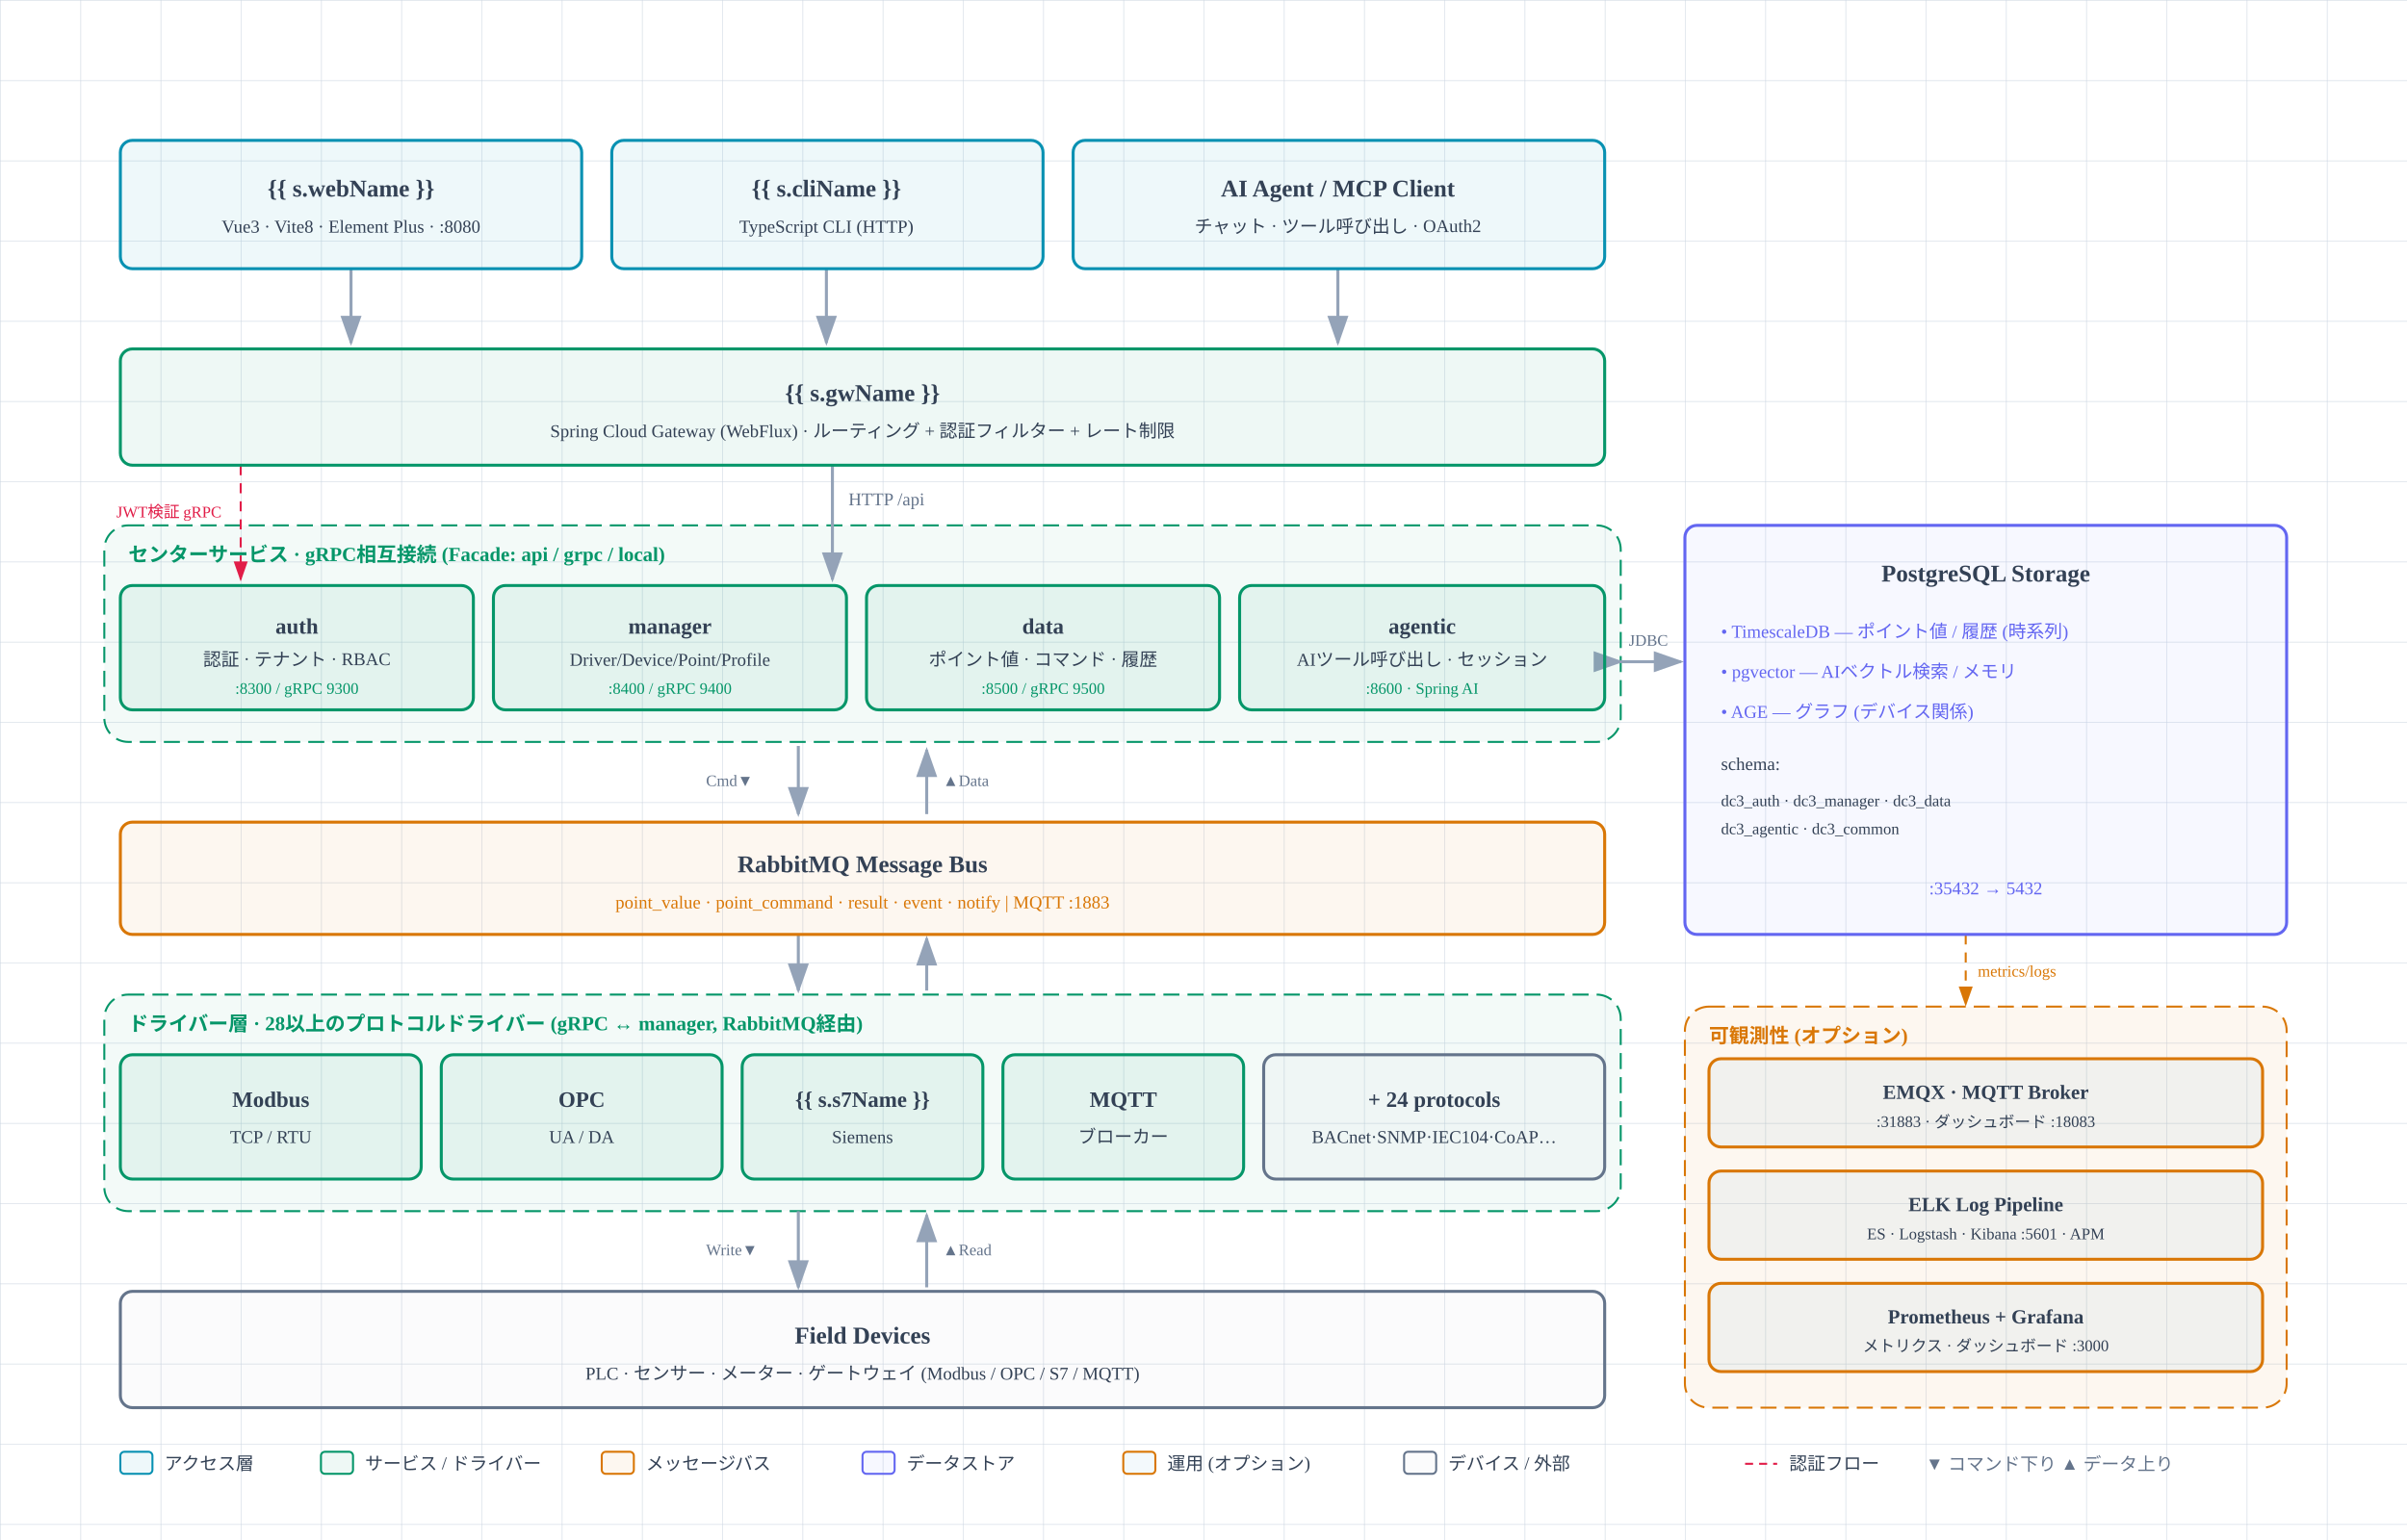
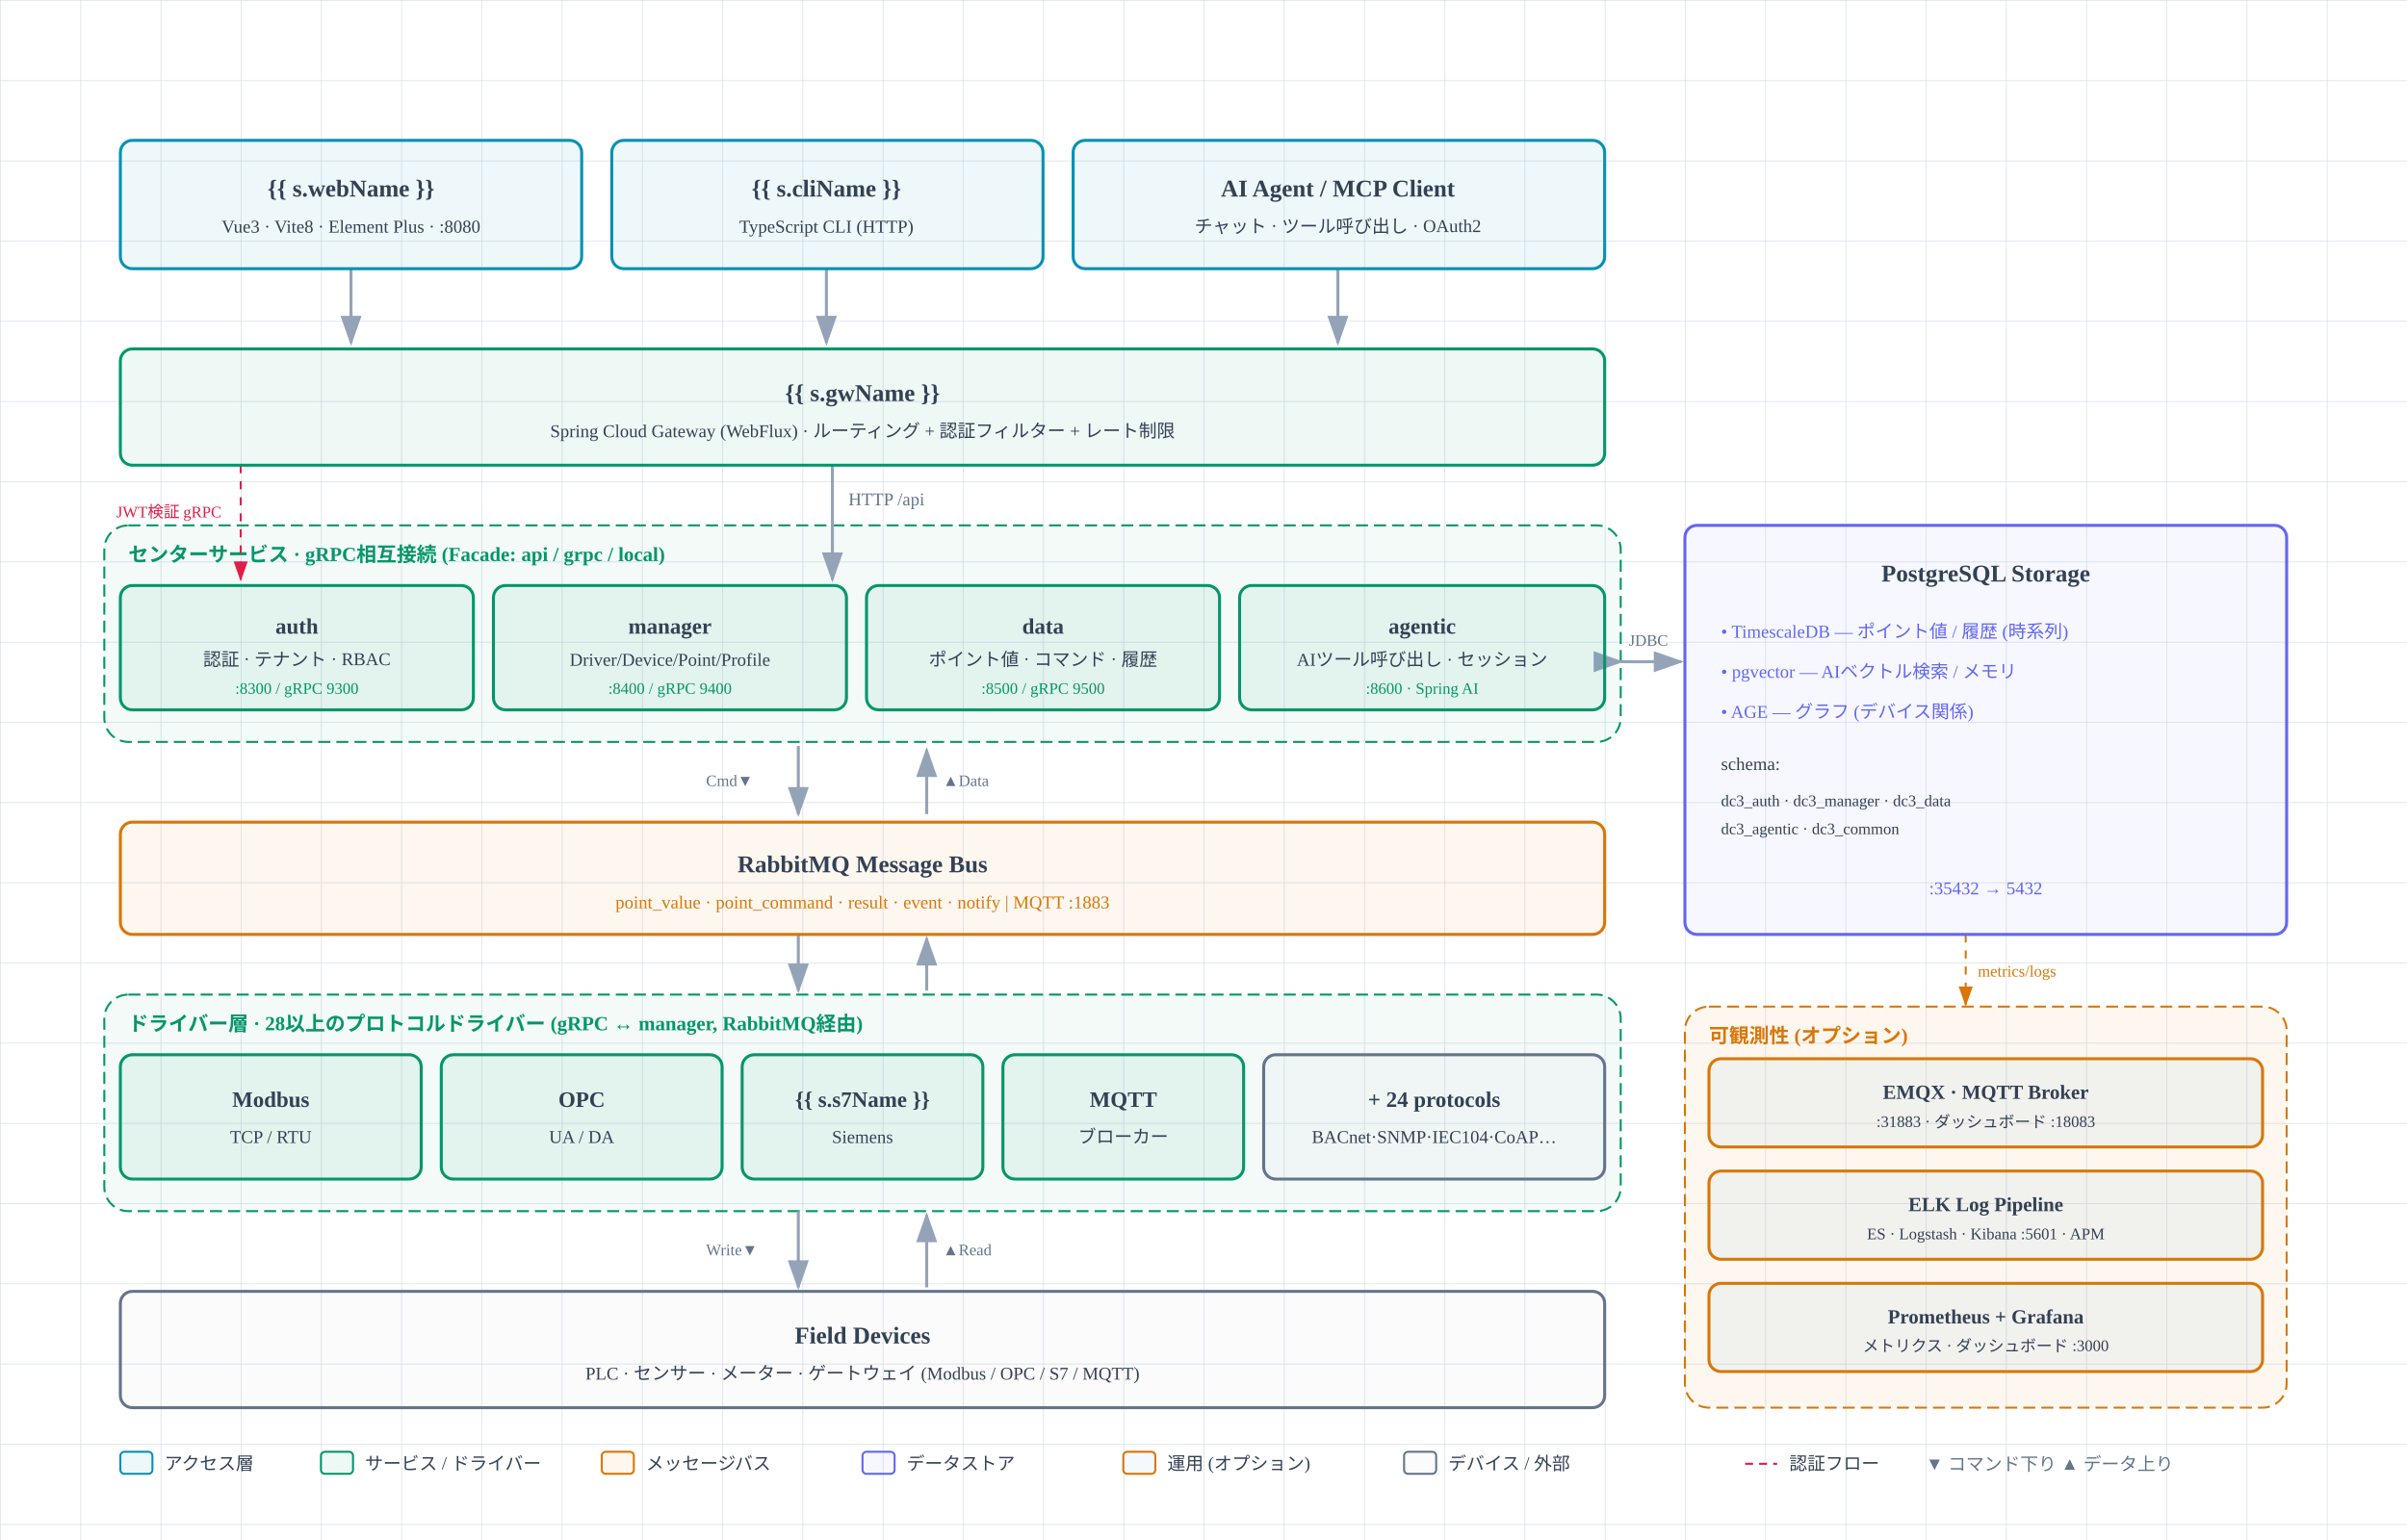
<svg xmlns="http://www.w3.org/2000/svg" aria-label="IoT DC3 Architecture Panorama" role="img" viewBox="0 0 1200 768">
  <defs>
    <marker id="dc3-ah" markerHeight="7" markerWidth="10" orient="auto" refX="9" refY="3.5">
      <polygon fill="#94a3b8" points="0 0, 10 3.5, 0 7" />
    </marker>
    <marker id="dc3-ah-amber" markerHeight="7" markerWidth="10" orient="auto" refX="9" refY="3.5">
      <polygon fill="#d97706" points="0 0, 10 3.5, 0 7" />
    </marker>
    <marker id="dc3-ah-rose" markerHeight="7" markerWidth="10" orient="auto" refX="9" refY="3.5">
      <polygon fill="#e11d48" points="0 0, 10 3.5, 0 7" />
    </marker>
    <pattern id="dc3-grid" height="40" patternUnits="userSpaceOnUse" width="40">
      <path d="M 40 0 L 0 0 0 40" fill="none" stroke="#cbd5e1" stroke-width="0.5" />
    </pattern>
  </defs>
  <rect fill="url(#dc3-grid)" height="100%" width="100%" />
-   <rect fill="rgba(5, 150, 105, 0.05)" height="108" rx="12" stroke="#059669" stroke-dasharray="8,4" stroke-width="1" width="756" x="52" y="262" />
+   <rect fill="rgba(5, 150, 105, 0.05)" height="108" rx="12" stroke="#059669" stroke-dasharray="6,3" stroke-width="1" width="756" x="52" y="262" />
  <text fill="#059669" font-size="10" font-weight="600" x="64" y="280">センターサービス · gRPC相互接続 (Facade: api / grpc / local)</text>
-   <rect fill="rgba(5, 150, 105, 0.05)" height="108" rx="12" stroke="#059669" stroke-dasharray="8,4" stroke-width="1" width="756" x="52" y="496" />
+   <rect fill="rgba(5, 150, 105, 0.05)" height="108" rx="12" stroke="#059669" stroke-dasharray="6,3" stroke-width="1" width="756" x="52" y="496" />
  <text fill="#059669" font-size="10" font-weight="600" x="64" y="514">ドライバー層 · 28以上のプロトコルドライバー (gRPC ↔ manager, RabbitMQ経由)</text>
-   <rect fill="rgba(217, 119, 6, 0.06)" height="200" rx="12" stroke="#d97706" stroke-dasharray="8,4" stroke-width="1" width="300" x="840" y="502" />
+   <rect fill="rgba(217, 119, 6, 0.06)" height="200" rx="12" stroke="#d97706" stroke-dasharray="6,3" stroke-width="1" width="300" x="840" y="502" />
  <text fill="#d97706" font-size="10" font-weight="600" x="852" y="520">可観測性 (オプション)</text>
  <line marker-end="url(#dc3-ah)" stroke="#94a3b8" stroke-width="1.5" x1="175" x2="175" y1="134" y2="171" />
  <line marker-end="url(#dc3-ah)" stroke="#94a3b8" stroke-width="1.5" x1="412" x2="412" y1="134" y2="171" />
  <line marker-end="url(#dc3-ah)" stroke="#94a3b8" stroke-width="1.5" x1="667" x2="667" y1="134" y2="171" />
  <line marker-end="url(#dc3-ah)" stroke="#94a3b8" stroke-width="1.5" x1="415" x2="415" y1="232" y2="289" />
  <text fill="#64748b" font-size="9" x="423" y="252">HTTP /api</text>
-   <line marker-end="url(#dc3-ah-rose)" stroke="#e11d48" stroke-dasharray="5,4" stroke-width="1" x1="120" x2="120" y1="232" y2="289" />
+   <line marker-end="url(#dc3-ah-rose)" stroke="#e11d48" stroke-dasharray="4,4" stroke-width="1" x1="120" x2="120" y1="232" y2="289" />
  <text fill="#e11d48" font-size="8" x="58" y="258">JWT検証 gRPC</text>
  <line marker-end="url(#dc3-ah)" stroke="#94a3b8" stroke-width="1.5" x1="398" x2="398" y1="372" y2="406" />
  <text fill="#64748b" font-size="8" x="352" y="392">Cmd▼</text>
  <line marker-end="url(#dc3-ah)" stroke="#94a3b8" stroke-width="1.5" x1="462" x2="462" y1="406" y2="374" />
  <text fill="#64748b" font-size="8" x="470" y="392">▲Data</text>
  <line marker-end="url(#dc3-ah)" stroke="#94a3b8" stroke-width="1.5" x1="398" x2="398" y1="466" y2="494" />
  <line marker-end="url(#dc3-ah)" stroke="#94a3b8" stroke-width="1.5" x1="462" x2="462" y1="494" y2="468" />
  <line marker-end="url(#dc3-ah)" stroke="#94a3b8" stroke-width="1.5" x1="398" x2="398" y1="604" y2="642" />
  <text fill="#64748b" font-size="8" x="352" y="626">Write▼</text>
  <line marker-end="url(#dc3-ah)" stroke="#94a3b8" stroke-width="1.5" x1="462" x2="462" y1="642" y2="606" />
  <text fill="#64748b" font-size="8" x="470" y="626">▲Read</text>
  <line marker-end="url(#dc3-ah)" marker-start="url(#dc3-ah)" stroke="#94a3b8" stroke-width="1.5" x1="808" x2="838" y1="330" y2="330" />
  <text fill="#64748b" font-size="8" x="812" y="322">JDBC</text>
-   <line marker-end="url(#dc3-ah-amber)" stroke="#d97706" stroke-dasharray="5,4" stroke-width="1" x1="980" x2="980" y1="466" y2="501" />
+   <line marker-end="url(#dc3-ah-amber)" stroke="#d97706" stroke-dasharray="4,4" stroke-width="1" x1="980" x2="980" y1="466" y2="501" />
  <text fill="#d97706" font-size="8" x="986" y="487">metrics/logs</text>
  <rect fill="rgba(8, 145, 178, 0.07)" height="64" rx="6" stroke="#0891b2" stroke-width="1.5" width="230" x="60" y="70" />
  <text fill="#334155" font-size="12" font-weight="600" text-anchor="middle" x="175" y="98">{{
          s.webName
        }}
      </text>
  <text fill="#334155" font-size="9" text-anchor="middle" x="175" y="116">Vue3 · Vite8 · Element Plus · :8080</text>
  <rect fill="rgba(8, 145, 178, 0.07)" height="64" rx="6" stroke="#0891b2" stroke-width="1.5" width="215" x="305" y="70" />
  <text fill="#334155" font-size="12" font-weight="600" text-anchor="middle" x="412" y="98">{{
          s.cliName
        }}
      </text>
  <text fill="#334155" font-size="9" text-anchor="middle" x="412" y="116">TypeScript CLI (HTTP)</text>
  <rect fill="rgba(8, 145, 178, 0.07)" height="64" rx="6" stroke="#0891b2" stroke-width="1.5" width="265" x="535" y="70" />
  <text fill="#334155" font-size="12" font-weight="600" text-anchor="middle" x="667" y="98">
        AI Agent / MCP Client
      </text>
  <text fill="#334155" font-size="9" text-anchor="middle" x="667" y="116">チャット · ツール呼び出し · OAuth2</text>
  <rect fill="rgba(5, 150, 105, 0.07)" height="58" rx="6" stroke="#059669" stroke-width="1.5" width="740" x="60" y="174" />
  <text fill="#334155" font-size="12" font-weight="600" text-anchor="middle" x="430" y="200">{{
          s.gwName
        }}
      </text>
  <text fill="#334155" font-size="9" text-anchor="middle" x="430" y="218">Spring Cloud Gateway (WebFlux) · ルーティング + 認証フィルター + レート制限</text>
  <rect fill="rgba(5, 150, 105, 0.07)" height="62" rx="6" stroke="#059669" stroke-width="1.5" width="176" x="60" y="292" />
  <text fill="#334155" font-size="11" font-weight="600" text-anchor="middle" x="148" y="316">auth</text>
  <text fill="#334155" font-size="9" text-anchor="middle" x="148" y="332">認証 · テナント · RBAC</text>
  <text fill="#059669" font-size="8" text-anchor="middle" x="148" y="346">:8300 / gRPC 9300</text>
  <rect fill="rgba(5, 150, 105, 0.07)" height="62" rx="6" stroke="#059669" stroke-width="1.5" width="176" x="246" y="292" />
  <text fill="#334155" font-size="11" font-weight="600" text-anchor="middle" x="334" y="316">manager
      </text>
  <text fill="#334155" font-size="9" text-anchor="middle" x="334" y="332">Driver/Device/Point/Profile</text>
  <text fill="#059669" font-size="8" text-anchor="middle" x="334" y="346">:8400 / gRPC 9400</text>
  <rect fill="rgba(5, 150, 105, 0.07)" height="62" rx="6" stroke="#059669" stroke-width="1.5" width="176" x="432" y="292" />
  <text fill="#334155" font-size="11" font-weight="600" text-anchor="middle" x="520" y="316">data</text>
  <text fill="#334155" font-size="9" text-anchor="middle" x="520" y="332">ポイント値 · コマンド · 履歴</text>
  <text fill="#059669" font-size="8" text-anchor="middle" x="520" y="346">:8500 / gRPC 9500</text>
  <rect fill="rgba(5, 150, 105, 0.07)" height="62" rx="6" stroke="#059669" stroke-width="1.5" width="182" x="618" y="292" />
  <text fill="#334155" font-size="11" font-weight="600" text-anchor="middle" x="709" y="316">agentic
      </text>
  <text fill="#334155" font-size="9" text-anchor="middle" x="709" y="332">AIツール呼び出し · セッション</text>
  <text fill="#059669" font-size="8" text-anchor="middle" x="709" y="346">:8600 · Spring AI</text>
  <rect fill="rgba(217, 119, 6, 0.06)" height="56" rx="6" stroke="#d97706" stroke-width="1.5" width="740" x="60" y="410" />
  <text fill="#334155" font-size="12" font-weight="600" text-anchor="middle" x="430" y="435">
        RabbitMQ Message Bus
      </text>
  <text fill="#d97706" font-size="9" text-anchor="middle" x="430" y="453">point_value · point_command · result · event · notify    |    MQTT :1883</text>
  <rect fill="rgba(5, 150, 105, 0.07)" height="62" rx="6" stroke="#059669" stroke-width="1.5" width="150" x="60" y="526" />
  <text fill="#334155" font-size="11" font-weight="600" text-anchor="middle" x="135" y="552">Modbus
      </text>
  <text fill="#334155" font-size="9" text-anchor="middle" x="135" y="570">TCP / RTU</text>
  <rect fill="rgba(5, 150, 105, 0.07)" height="62" rx="6" stroke="#059669" stroke-width="1.5" width="140" x="220" y="526" />
  <text fill="#334155" font-size="11" font-weight="600" text-anchor="middle" x="290" y="552">
        OPC
      </text>
  <text fill="#334155" font-size="9" text-anchor="middle" x="290" y="570">UA / DA</text>
  <rect fill="rgba(5, 150, 105, 0.07)" height="62" rx="6" stroke="#059669" stroke-width="1.5" width="120" x="370" y="526" />
  <text fill="#334155" font-size="11" font-weight="600" text-anchor="middle" x="430" y="552">{{
          s.s7Name
        }}
      </text>
  <text fill="#334155" font-size="9" text-anchor="middle" x="430" y="570">Siemens</text>
  <rect fill="rgba(5, 150, 105, 0.07)" height="62" rx="6" stroke="#059669" stroke-width="1.5" width="120" x="500" y="526" />
  <text fill="#334155" font-size="11" font-weight="600" text-anchor="middle" x="560" y="552">
        MQTT
      </text>
  <text fill="#334155" font-size="9" text-anchor="middle" x="560" y="570">ブローカー</text>
  <rect fill="rgba(100, 116, 139, 0.03)" height="62" rx="6" stroke="#64748b" stroke-width="1.5" width="170" x="630" y="526" />
  <text fill="#334155" font-size="11" font-weight="600" text-anchor="middle" x="715" y="552">
        + 24 protocols
      </text>
  <text fill="#334155" font-size="9" text-anchor="middle" x="715" y="570">BACnet·SNMP·IEC104·CoAP…</text>
  <rect fill="rgba(100, 116, 139, 0.03)" height="58" rx="6" stroke="#64748b" stroke-width="1.5" width="740" x="60" y="644" />
  <text fill="#334155" font-size="12" font-weight="600" text-anchor="middle" x="430" y="670">
        Field Devices
      </text>
  <text fill="#334155" font-size="9" text-anchor="middle" x="430" y="688">PLC · センサー · メーター · ゲートウェイ  (Modbus / OPC / S7 / MQTT)</text>
  <rect fill="rgba(99, 102, 241, 0.05)" height="204" rx="6" stroke="#6366f1" stroke-width="1.5" width="300" x="840" y="262" />
  <text fill="#334155" font-size="12" font-weight="600" text-anchor="middle" x="990" y="290">
        PostgreSQL Storage
      </text>
  <text fill="#6366f1" font-size="9" x="858" y="318">• TimescaleDB — ポイント値 / 履歴 (時系列)</text>
  <text fill="#6366f1" font-size="9" x="858" y="338">• pgvector — AIベクトル検索 / メモリ</text>
  <text fill="#6366f1" font-size="9" x="858" y="358">• AGE — グラフ (デバイス関係)</text>
  <text fill="#334155" font-size="9" x="858" y="384">schema:</text>
  <text fill="#334155" font-size="8" x="858" y="402">dc3_auth · dc3_manager · dc3_data</text>
  <text fill="#334155" font-size="8" x="858" y="416">dc3_agentic · dc3_common</text>
  <text fill="#6366f1" font-size="9" text-anchor="middle" x="990" y="446">:35432 → 5432</text>
  <rect fill="rgba(2, 132, 199, 0.05)" height="44" rx="6" stroke="#d97706" stroke-width="1.5" width="276" x="852" y="528" />
  <text fill="#334155" font-size="10" font-weight="600" text-anchor="middle" x="990" y="548">EMQX · MQTT
        Broker
      </text>
  <text fill="#334155" font-size="8" text-anchor="middle" x="990" y="562">:31883 · ダッシュボード :18083</text>
  <rect fill="rgba(2, 132, 199, 0.05)" height="44" rx="6" stroke="#d97706" stroke-width="1.5" width="276" x="852" y="584" />
  <text fill="#334155" font-size="10" font-weight="600" text-anchor="middle" x="990" y="604">
        ELK Log Pipeline
      </text>
  <text fill="#334155" font-size="8" text-anchor="middle" x="990" y="618">ES · Logstash · Kibana :5601 · APM</text>
  <rect fill="rgba(2, 132, 199, 0.05)" height="44" rx="6" stroke="#d97706" stroke-width="1.5" width="276" x="852" y="640" />
  <text fill="#334155" font-size="10" font-weight="600" text-anchor="middle" x="990" y="660">
        Prometheus + Grafana
      </text>
  <text fill="#334155" font-size="8" text-anchor="middle" x="990" y="674">メトリクス · ダッシュボード :3000</text>
  <rect fill="rgba(8, 145, 178, 0.07)" height="11" rx="2" stroke="#0891b2" stroke-width="1" width="16" x="60" y="724" />
  <text fill="#334155" font-size="9" x="82" y="733">アクセス層</text>
  <rect fill="rgba(5, 150, 105, 0.07)" height="11" rx="2" stroke="#059669" stroke-width="1" width="16" x="160" y="724" />
  <text fill="#334155" font-size="9" x="182" y="733">サービス / ドライバー</text>
  <rect fill="rgba(217, 119, 6, 0.06)" height="11" rx="2" stroke="#d97706" stroke-width="1" width="16" x="300" y="724" />
  <text fill="#334155" font-size="9" x="322" y="733">メッセージバス</text>
  <rect fill="rgba(99, 102, 241, 0.05)" height="11" rx="2" stroke="#6366f1" stroke-width="1" width="16" x="430" y="724" />
  <text fill="#334155" font-size="9" x="452" y="733">データストア</text>
  <rect fill="rgba(2, 132, 199, 0.05)" height="11" rx="2" stroke="#d97706" stroke-width="1" width="16" x="560" y="724" />
  <text fill="#334155" font-size="9" x="582" y="733">運用 (オプション)</text>
  <rect fill="rgba(100, 116, 139, 0.03)" height="11" rx="2" stroke="#64748b" stroke-width="1" width="16" x="700" y="724" />
  <text fill="#334155" font-size="9" x="722" y="733">デバイス / 外部</text>
  <line stroke="#e11d48" stroke-dasharray="4,3" stroke-width="1" x1="870" x2="886" y1="730" y2="730" />
  <text fill="#334155" font-size="9" x="892" y="733">認証フロー</text>
  <text fill="#64748b" font-size="9" x="960" y="733">▼ コマンド下り   ▲ データ上り</text>
</svg>
